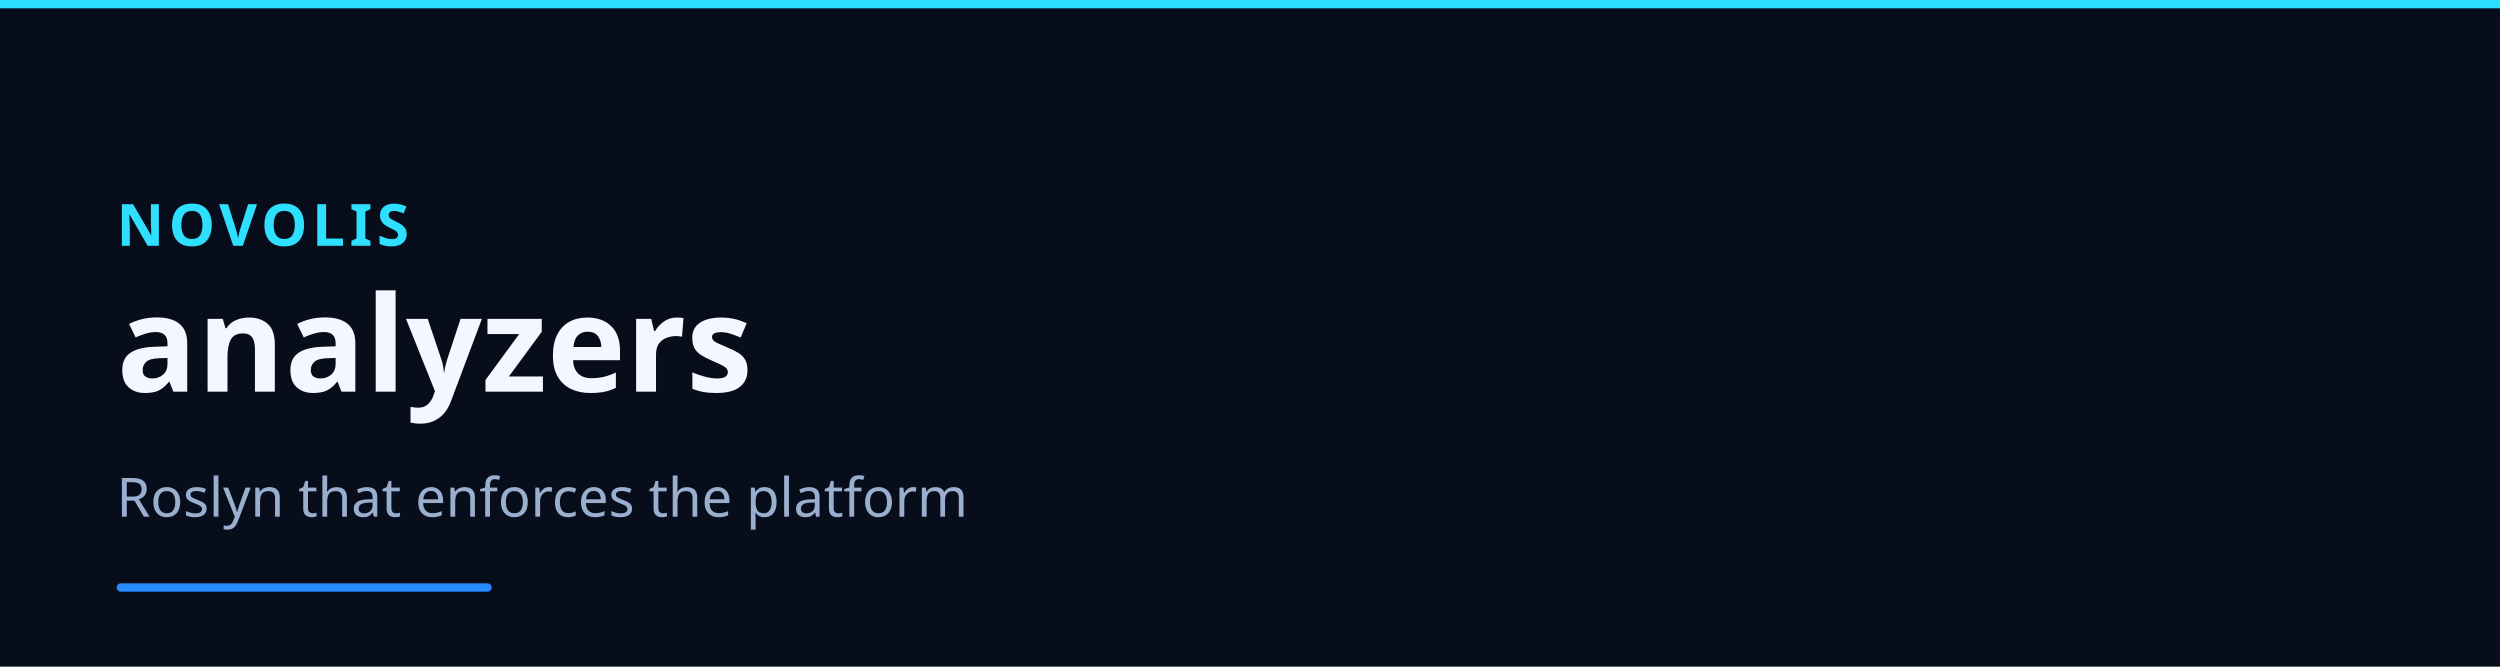
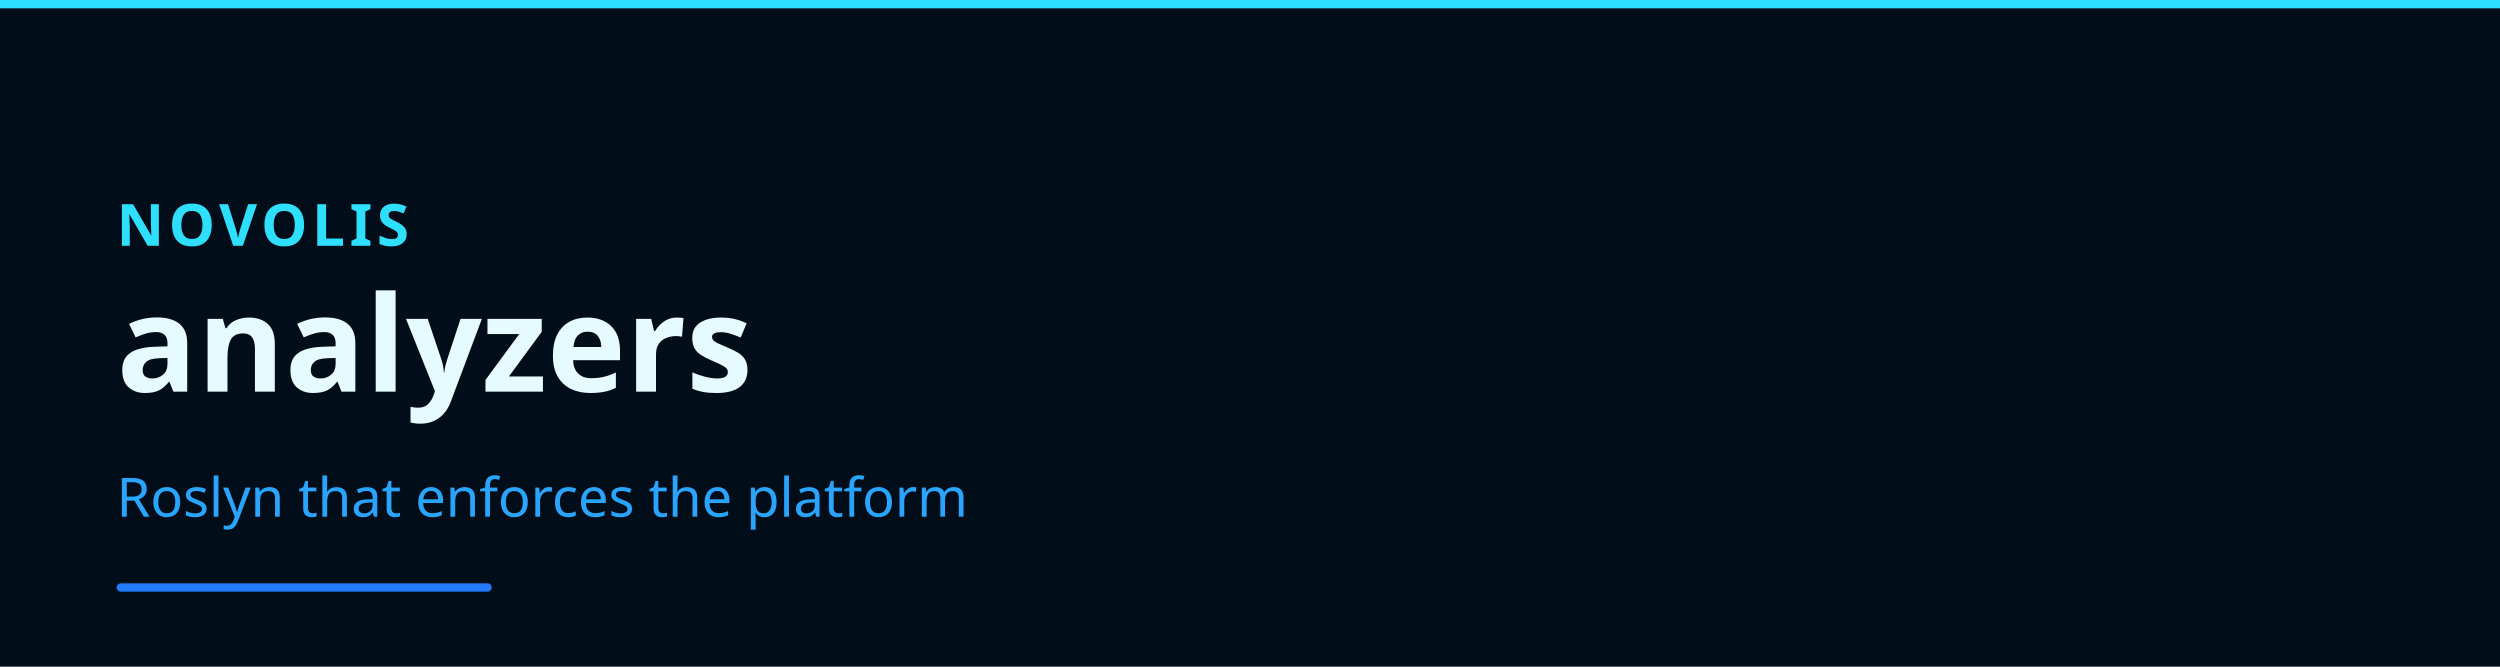
<svg xmlns="http://www.w3.org/2000/svg" viewBox="0 0 1200 320" width="1200" height="320" role="img" aria-label="Novolis analyzers">
-   <rect width="1200" height="320" fill="#080D1C" />
+   <rect width="1200" height="320" fill="#010D18" />
  <rect x="0" y="0" width="1200" height="4" fill="#2FDFFF" />
  <text x="56" y="118" fill="#2FDFFF" font-family="Segoe UI, Candara, Calibri, sans-serif" font-size="28" font-weight="bold" letter-spacing="2.2">NOVOLIS</text>
-   <text x="56" y="188" fill="#F4F7FF" font-family="Segoe UI, Candara, Calibri, sans-serif" font-size="64" font-weight="700">analyzers</text>
-   <text x="56" y="248" fill="#9AAECD" font-family="Segoe UI, Candara, Calibri, sans-serif" font-size="26">Roslyn that enforces the platform</text>
-   <rect x="56" y="280" width="180" height="4" rx="2" fill="#258BFF" />
+   <text x="56" y="188" fill="#E6FBFF" font-family="Segoe UI, Candara, Calibri, sans-serif" font-size="64" font-weight="700">analyzers</text>
+   <text x="56" y="248" fill="#2AA5FF" font-family="Segoe UI, Candara, Calibri, sans-serif" font-size="26">Roslyn that enforces the platform</text>
+   <rect x="56" y="280" width="180" height="4" rx="2" fill="#237CFF" />
</svg>
